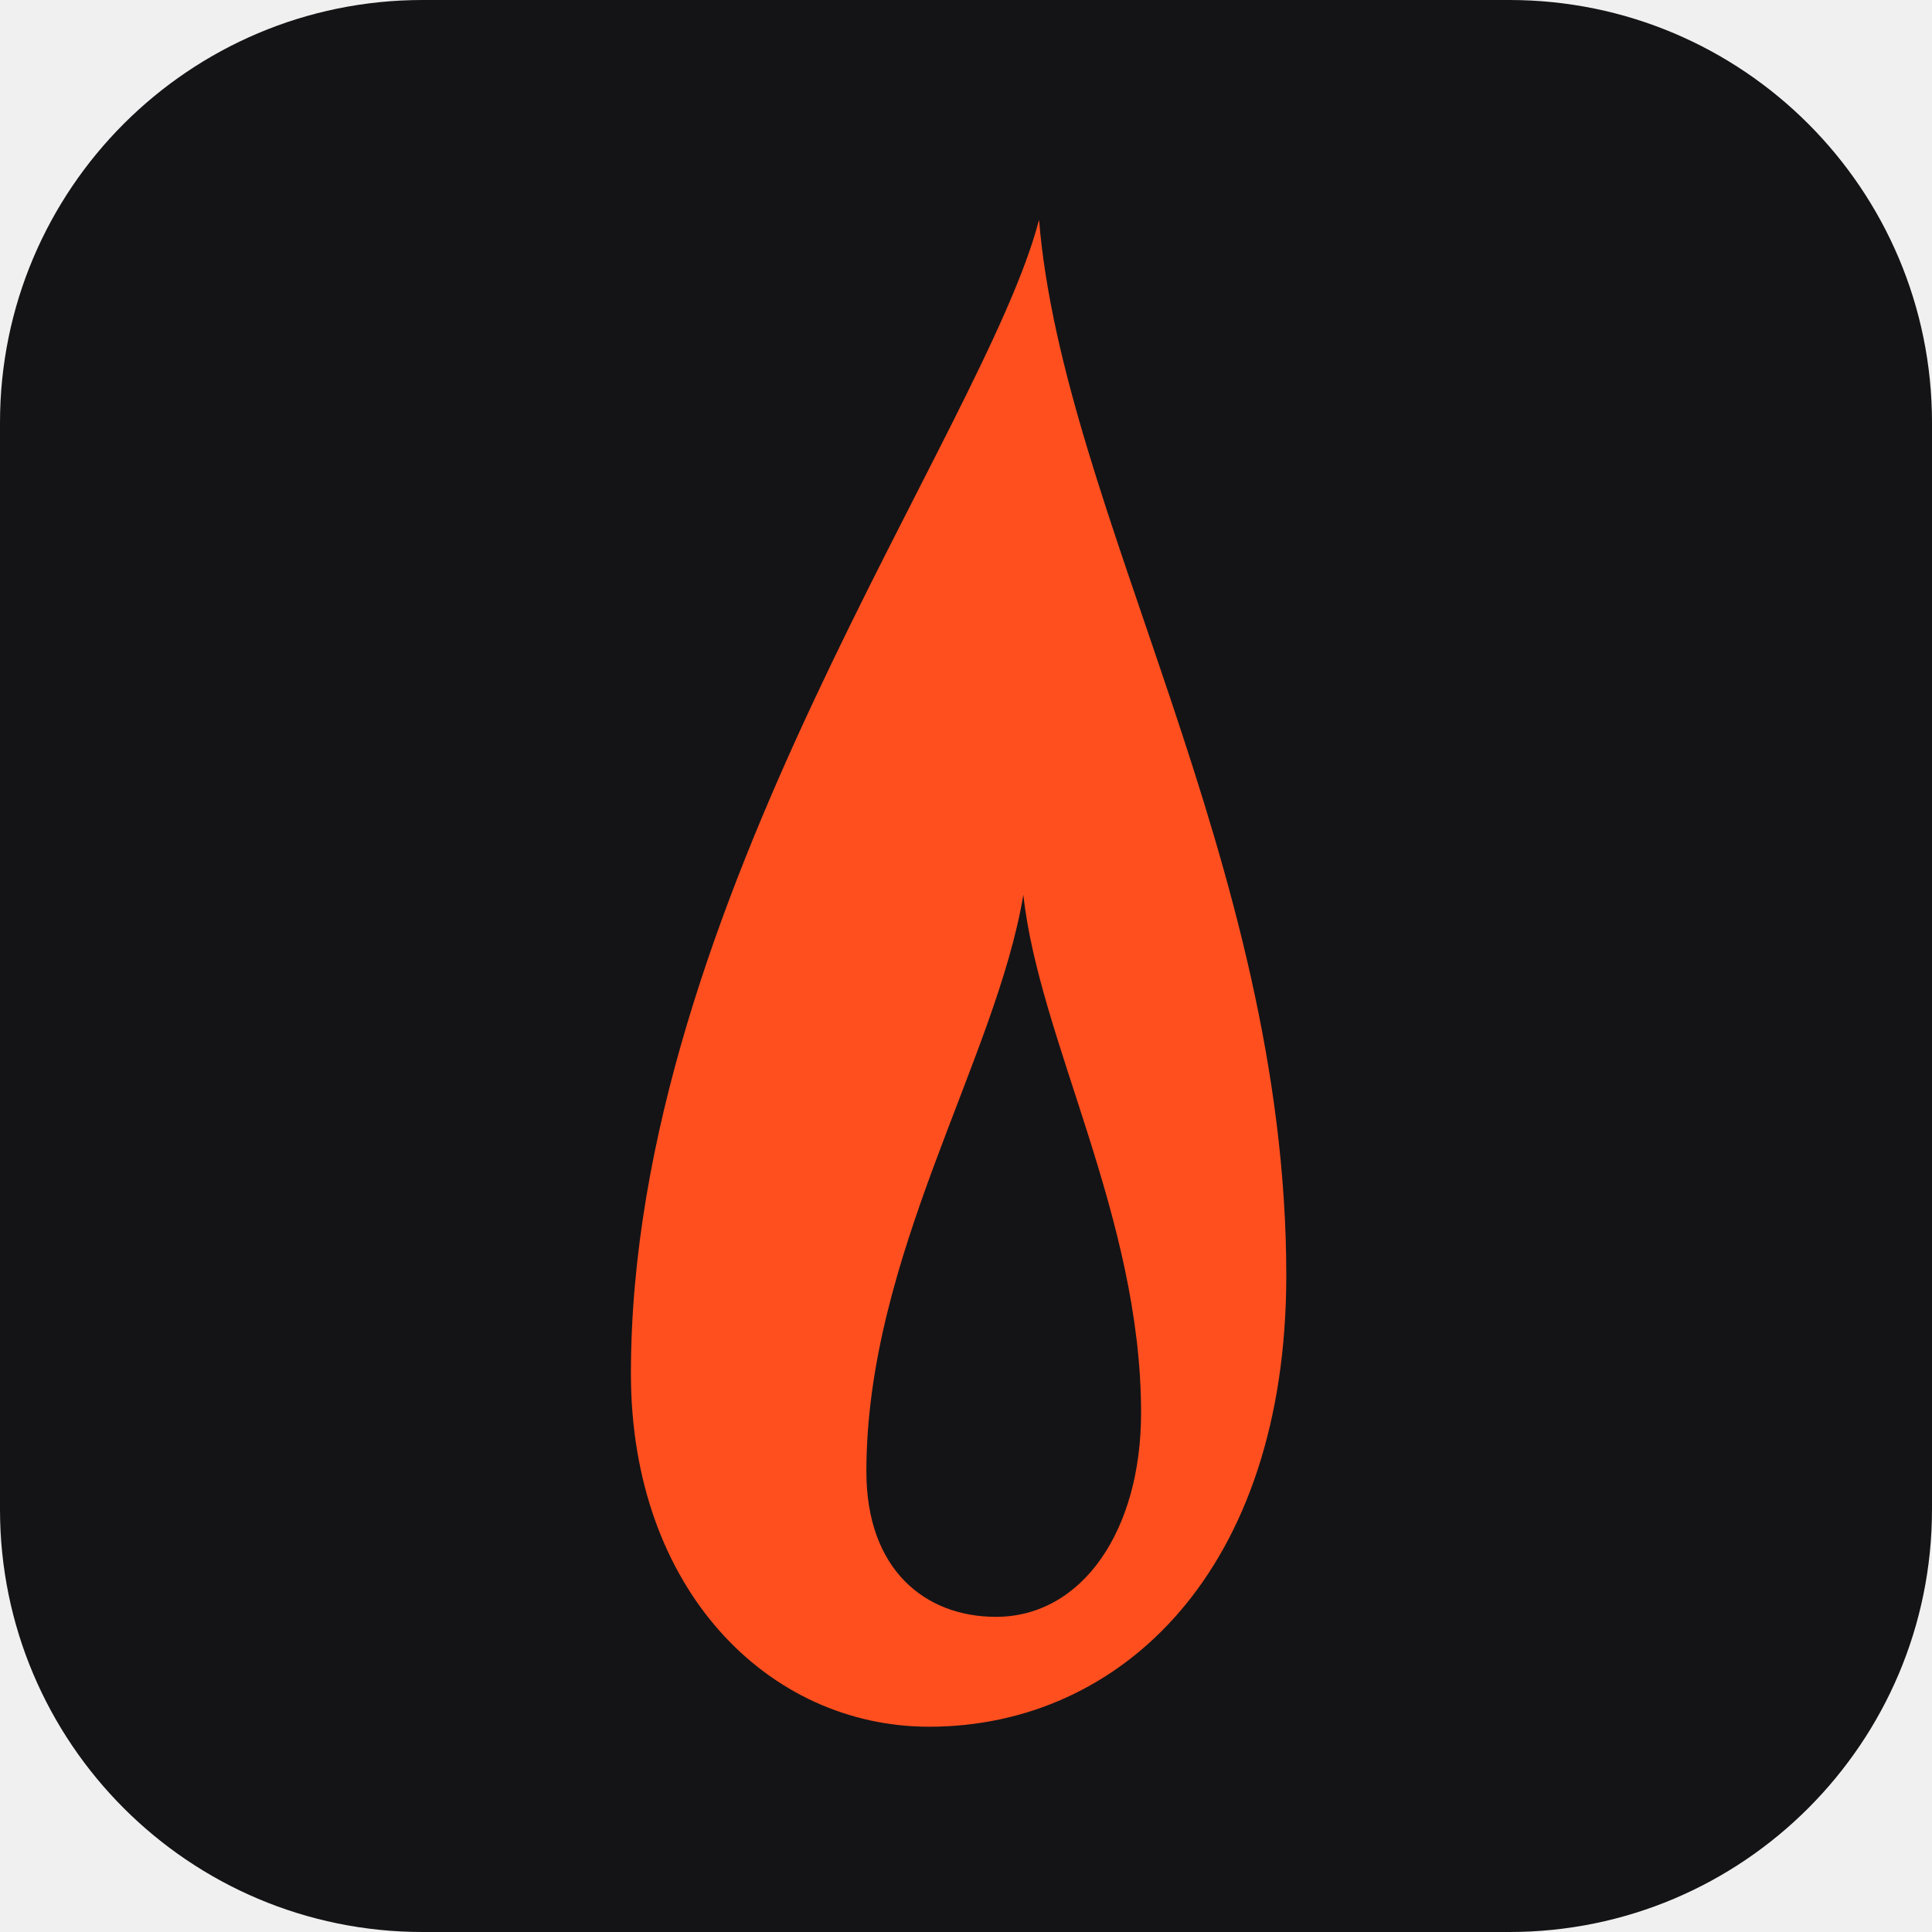
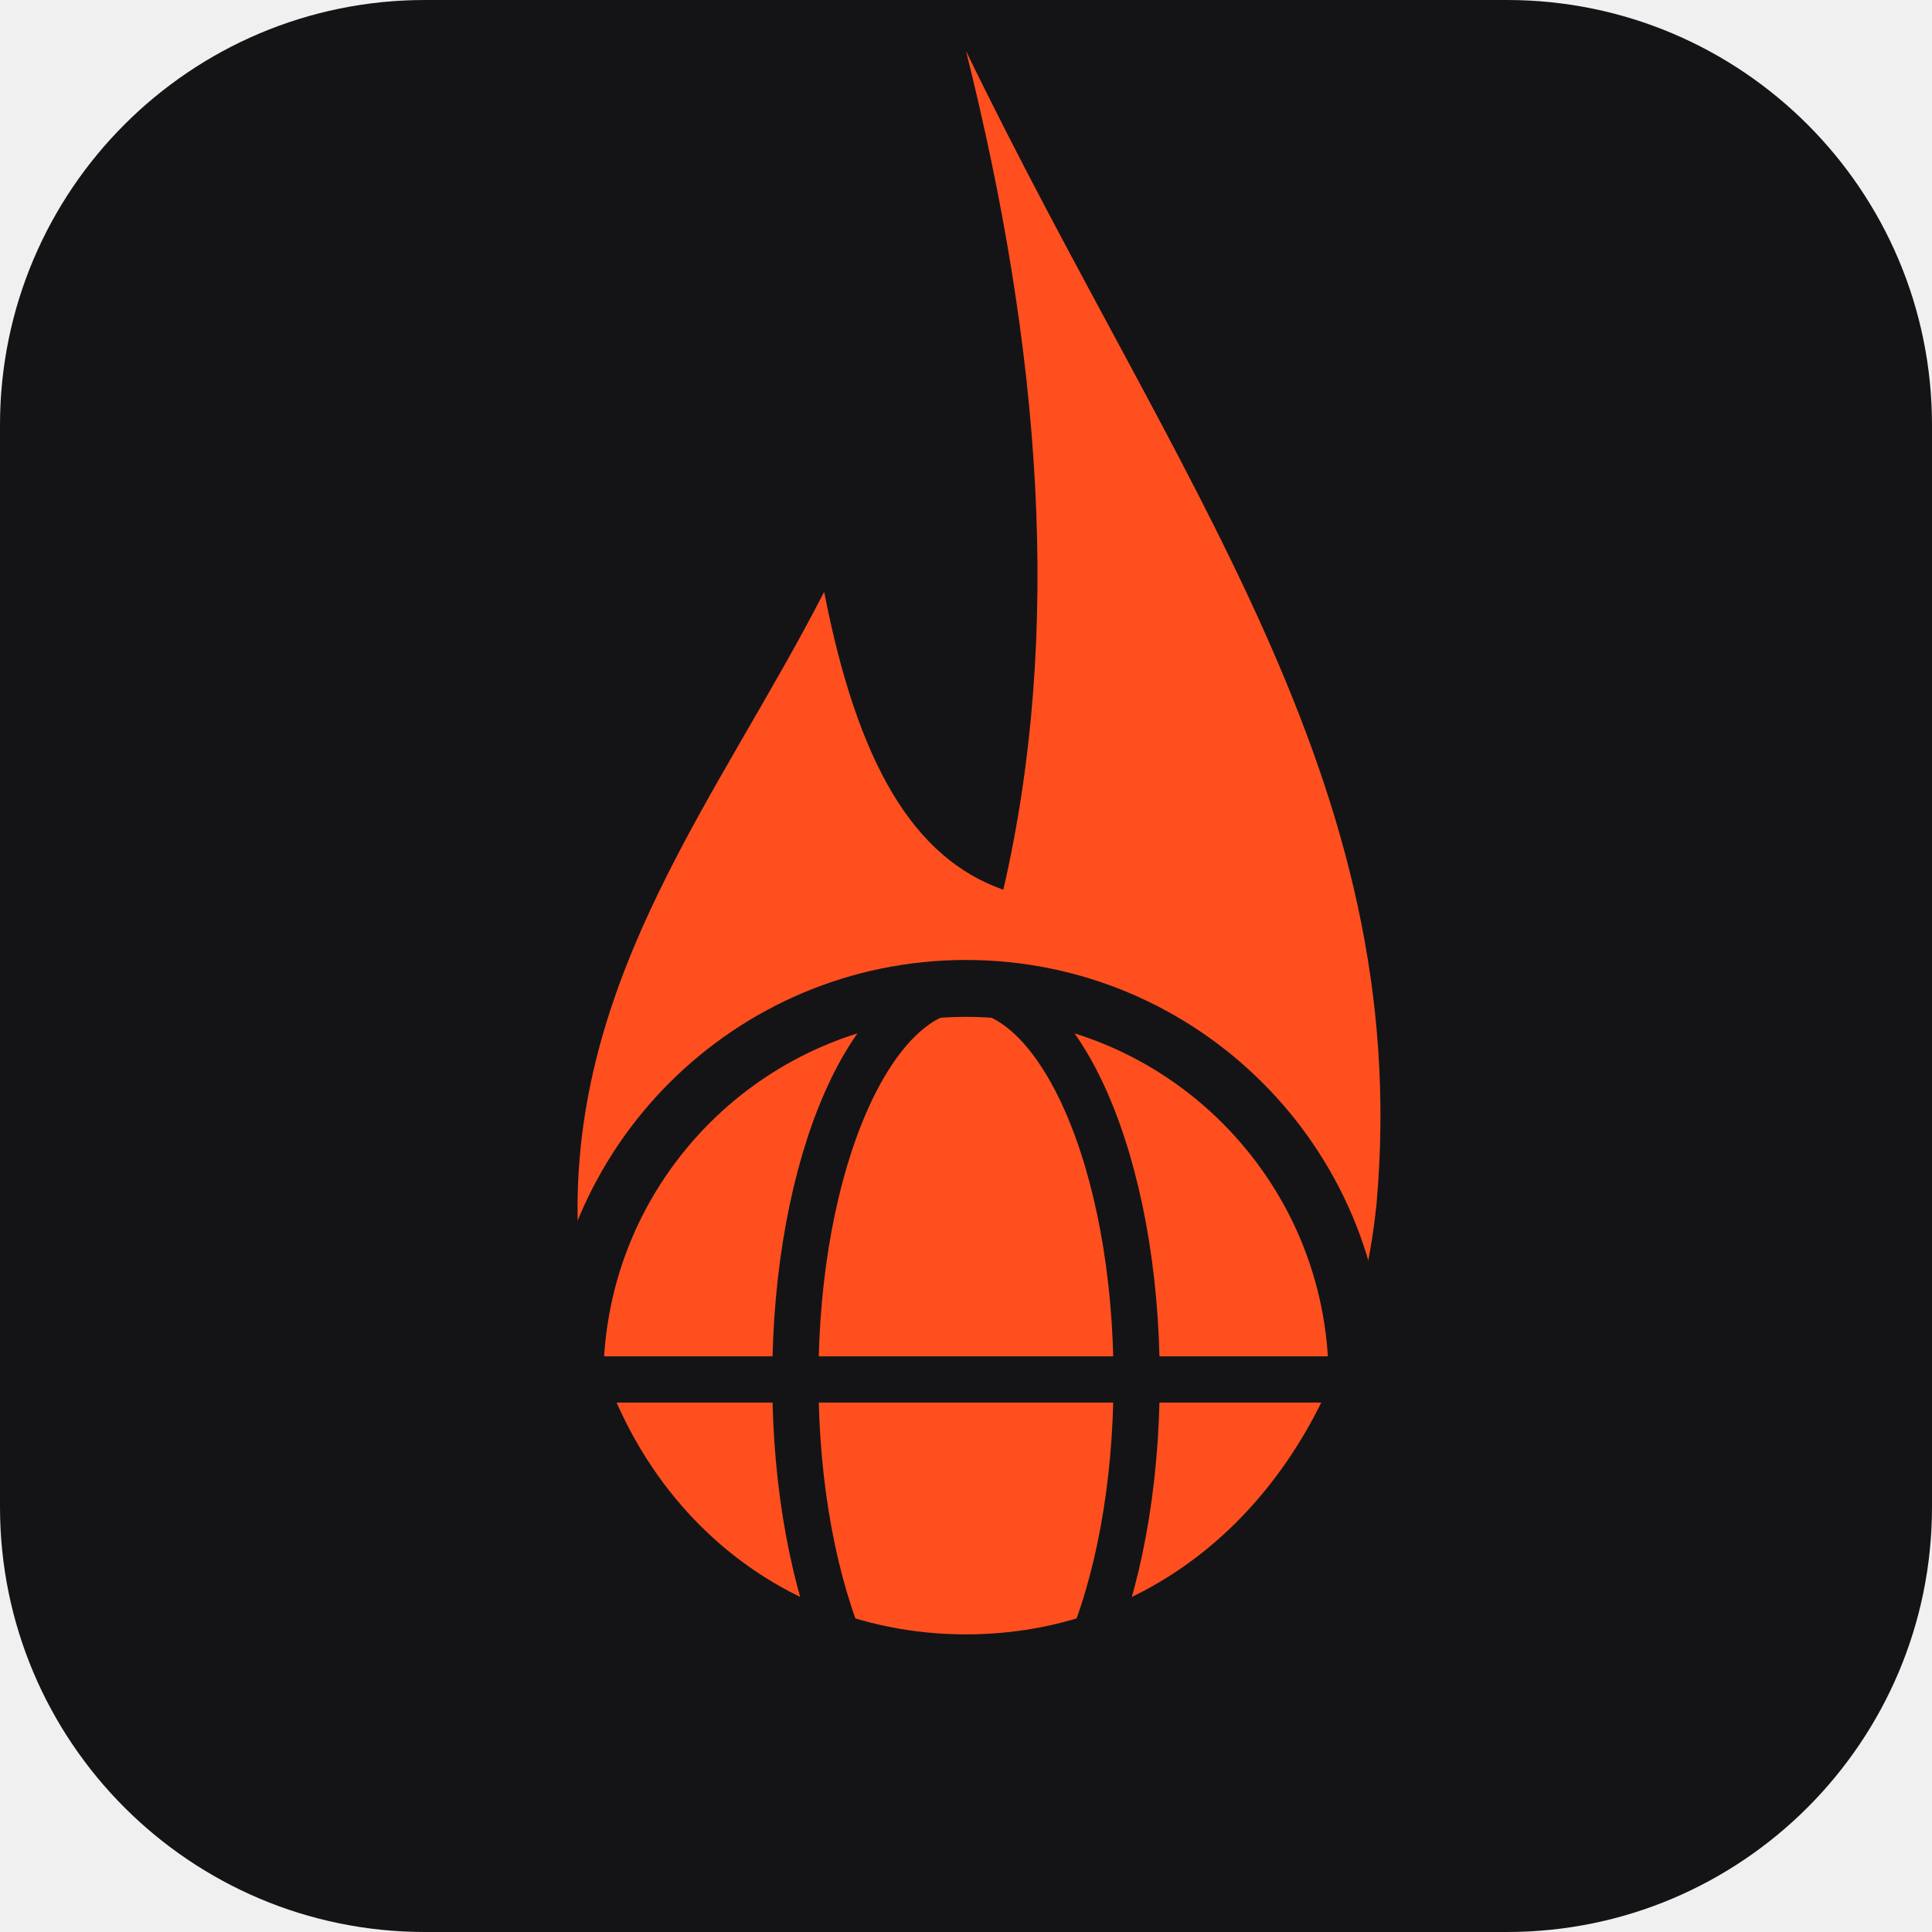
- <svg xmlns="http://www.w3.org/2000/svg" viewBox="0 0 64 64">
-   <rect width="64" height="64" rx="14" fill="#141416" />
-   <g transform="translate(-9 -14.3) scale(1.3)">
-     <path d="M33.4 16.6C32 22 23 34 23 46c0 5.5 3.5 9 7.6 9 4.9 0 9.1-4 9.1-11.5 0-10.5-5.7-19.5-6.3-26.9Z" fill="#FF4F1F" />
-     <path d="M33 33.8c-.7 4.2-4 9.2-4 14.7 0 2.5 1.5 3.7 3.3 3.7 2.2 0 3.7-2.2 3.7-5.2 0-5-2.6-9.5-3-13.2Z" fill="#141416" />
+ <svg xmlns="http://www.w3.org/2000/svg" viewBox="0 0 100 100">
+   <rect width="100" height="100" rx="22" fill="#141416" />
+   <defs>
+     <mask id="g" maskUnits="userSpaceOnUse" x="-50" y="-50" width="200" height="200">
+       <rect x="-50" y="-50" width="200" height="200" fill="#fff" />
+       <g transform="translate(50 53) scale(1.84) translate(-50 -42)">
+         <g transform="translate(50 52)">
+           <circle r="11" fill="none" stroke="#000" stroke-width="1.6" />
+           <ellipse rx="4.8" ry="11" fill="none" stroke="#000" stroke-width="1.3" />
+           <line x1="-11" x2="11" stroke="#000" stroke-width="1.3" />
+         </g>
+       </g>
+     </mask>
+   </defs>
+   <g mask="url(#g)">
+     <g transform="translate(50 53) scale(1.84) translate(-50 -42)">
+       <g transform="translate(50 56) scale(1.05) translate(-50 -56)">
+         <path d="M50 12C55.6 23 62 30.6 61 41.4 60.3 48 55.8 52.4 50 52.4 44.2 52.4 39.8 48 39.6 42 39.4 35.6 43.4 31 46.2 25.8c.9 4.4 2.4 6.8 4.8 7.6C52.6 26.8 52 19.6 50 12Z" transform="translate(0 4) scale(1 1.05)" fill="#FF4F1F" />
+       </g>
+     </g>
  </g>
</svg>
